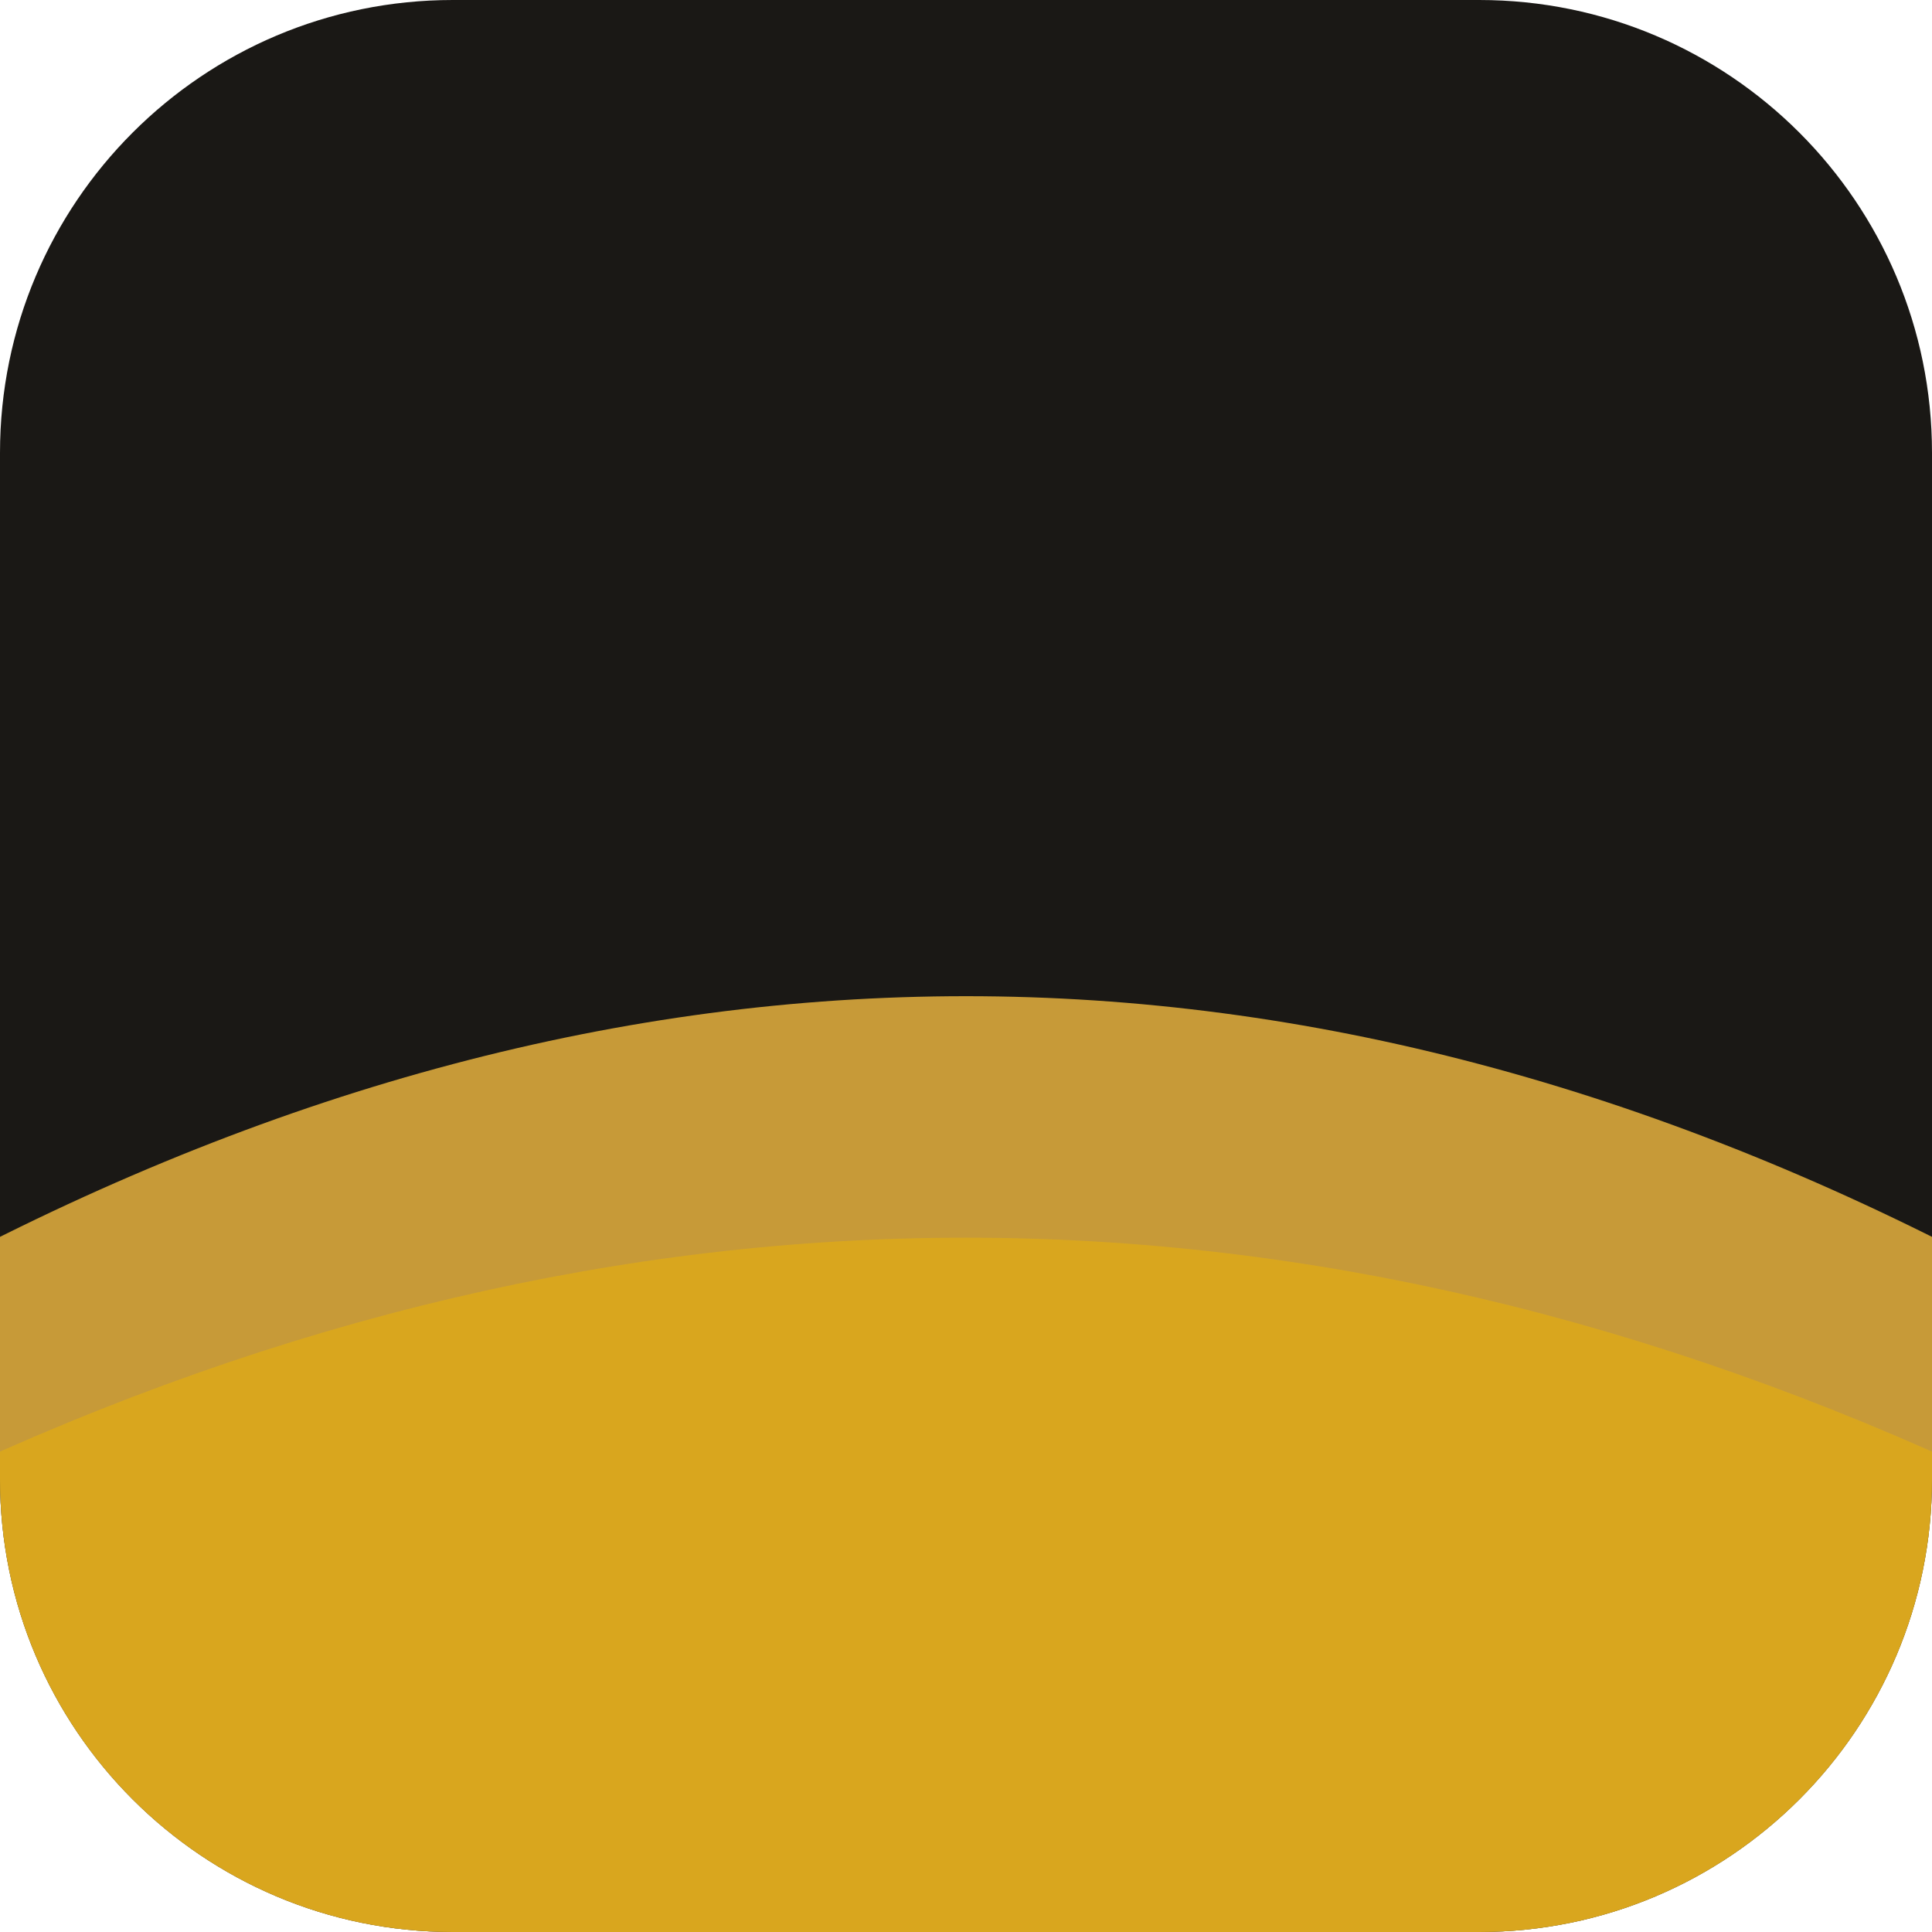
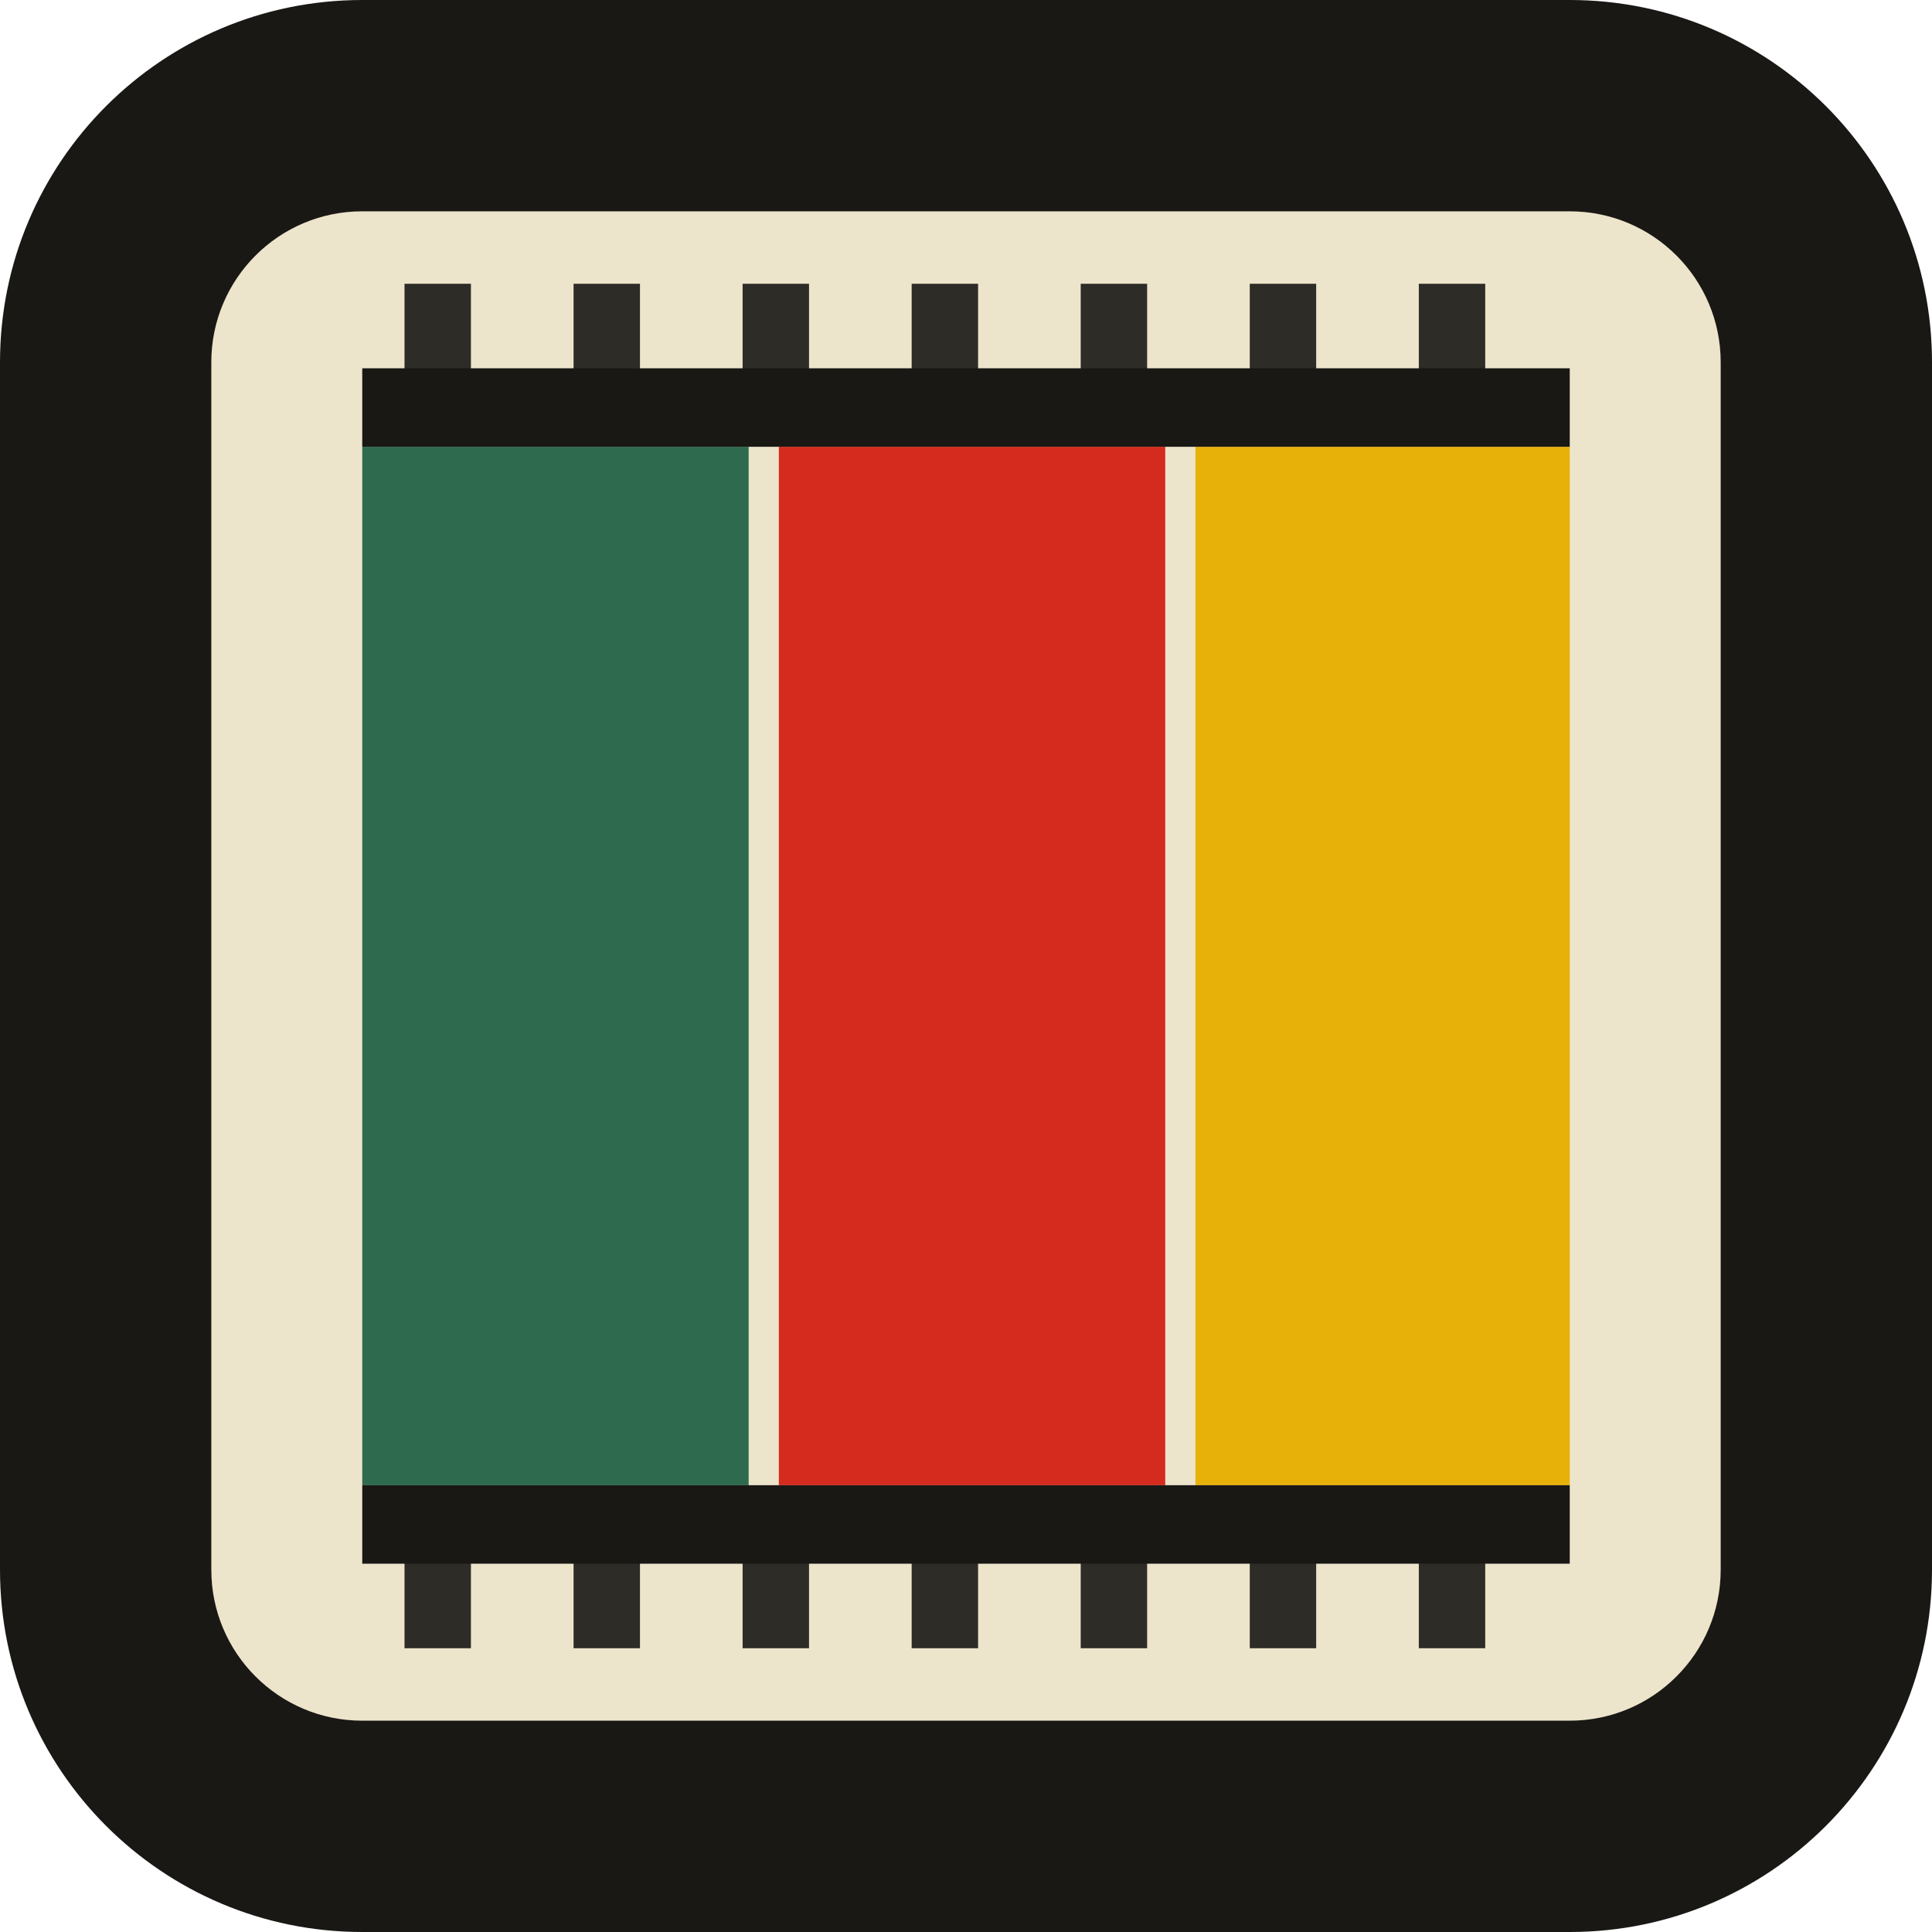
<svg xmlns="http://www.w3.org/2000/svg" viewBox="0 0 32 32">
-   <defs>
-     <clipPath id="r">
-       <rect width="32" height="32" rx="7.5" />
-     </clipPath>
-   </defs>
-   <rect width="32" height="32" rx="7.5" fill="#1A1815" />
-   <g clip-path="url(#r)">
-     <path d="M-1 21 Q16 12 33 21 L33 33 L-1 33 Z" fill="#C79A38" />
-     <path d="M-1 24.5 Q16 16.5 33 24.5 L33 33 L-1 33 Z" fill="#E8B10A" opacity="0.55" />
+   <rect width="32" height="32" rx="6" fill="#1A1815" />
+   <rect x="3.5" y="3.5" width="25" height="25" rx="2.5" fill="#EDE4CC" />
+   <rect x="6" y="7.4" width="6.4" height="17.2" fill="#2E6A4E" />
+   <rect x="12.9" y="7.4" width="6.4" height="17.2" fill="#D52B1E" />
+   <rect x="19.8" y="7.4" width="6.2" height="17.2" fill="#E8B10A" />
+   <g fill="#1A1815">
+     <rect x="6" y="6.1" width="20" height="1.3" />
+     <rect x="6" y="24.6" width="20" height="1.3" />
+   </g>
+   <g fill="#1A1815" opacity=".9">
+     <rect x="6.7" y="4.7" width="1.1" height="1.5" />
+     <rect x="9.5" y="4.7" width="1.1" height="1.5" />
+     <rect x="12.3" y="4.7" width="1.1" height="1.5" />
+     <rect x="15.1" y="4.7" width="1.1" height="1.5" />
+     <rect x="17.9" y="4.7" width="1.1" height="1.5" />
+     <rect x="20.7" y="4.7" width="1.1" height="1.5" />
+     <rect x="23.5" y="4.7" width="1.1" height="1.5" />
+     <rect x="6.7" y="25.8" width="1.1" height="1.5" />
+     <rect x="9.5" y="25.8" width="1.1" height="1.5" />
+     <rect x="12.3" y="25.8" width="1.1" height="1.5" />
+     <rect x="15.1" y="25.8" width="1.1" height="1.5" />
+     <rect x="17.9" y="25.8" width="1.1" height="1.5" />
+     <rect x="20.7" y="25.8" width="1.1" height="1.5" />
+     <rect x="23.5" y="25.8" width="1.1" height="1.5" />
  </g>
</svg>
